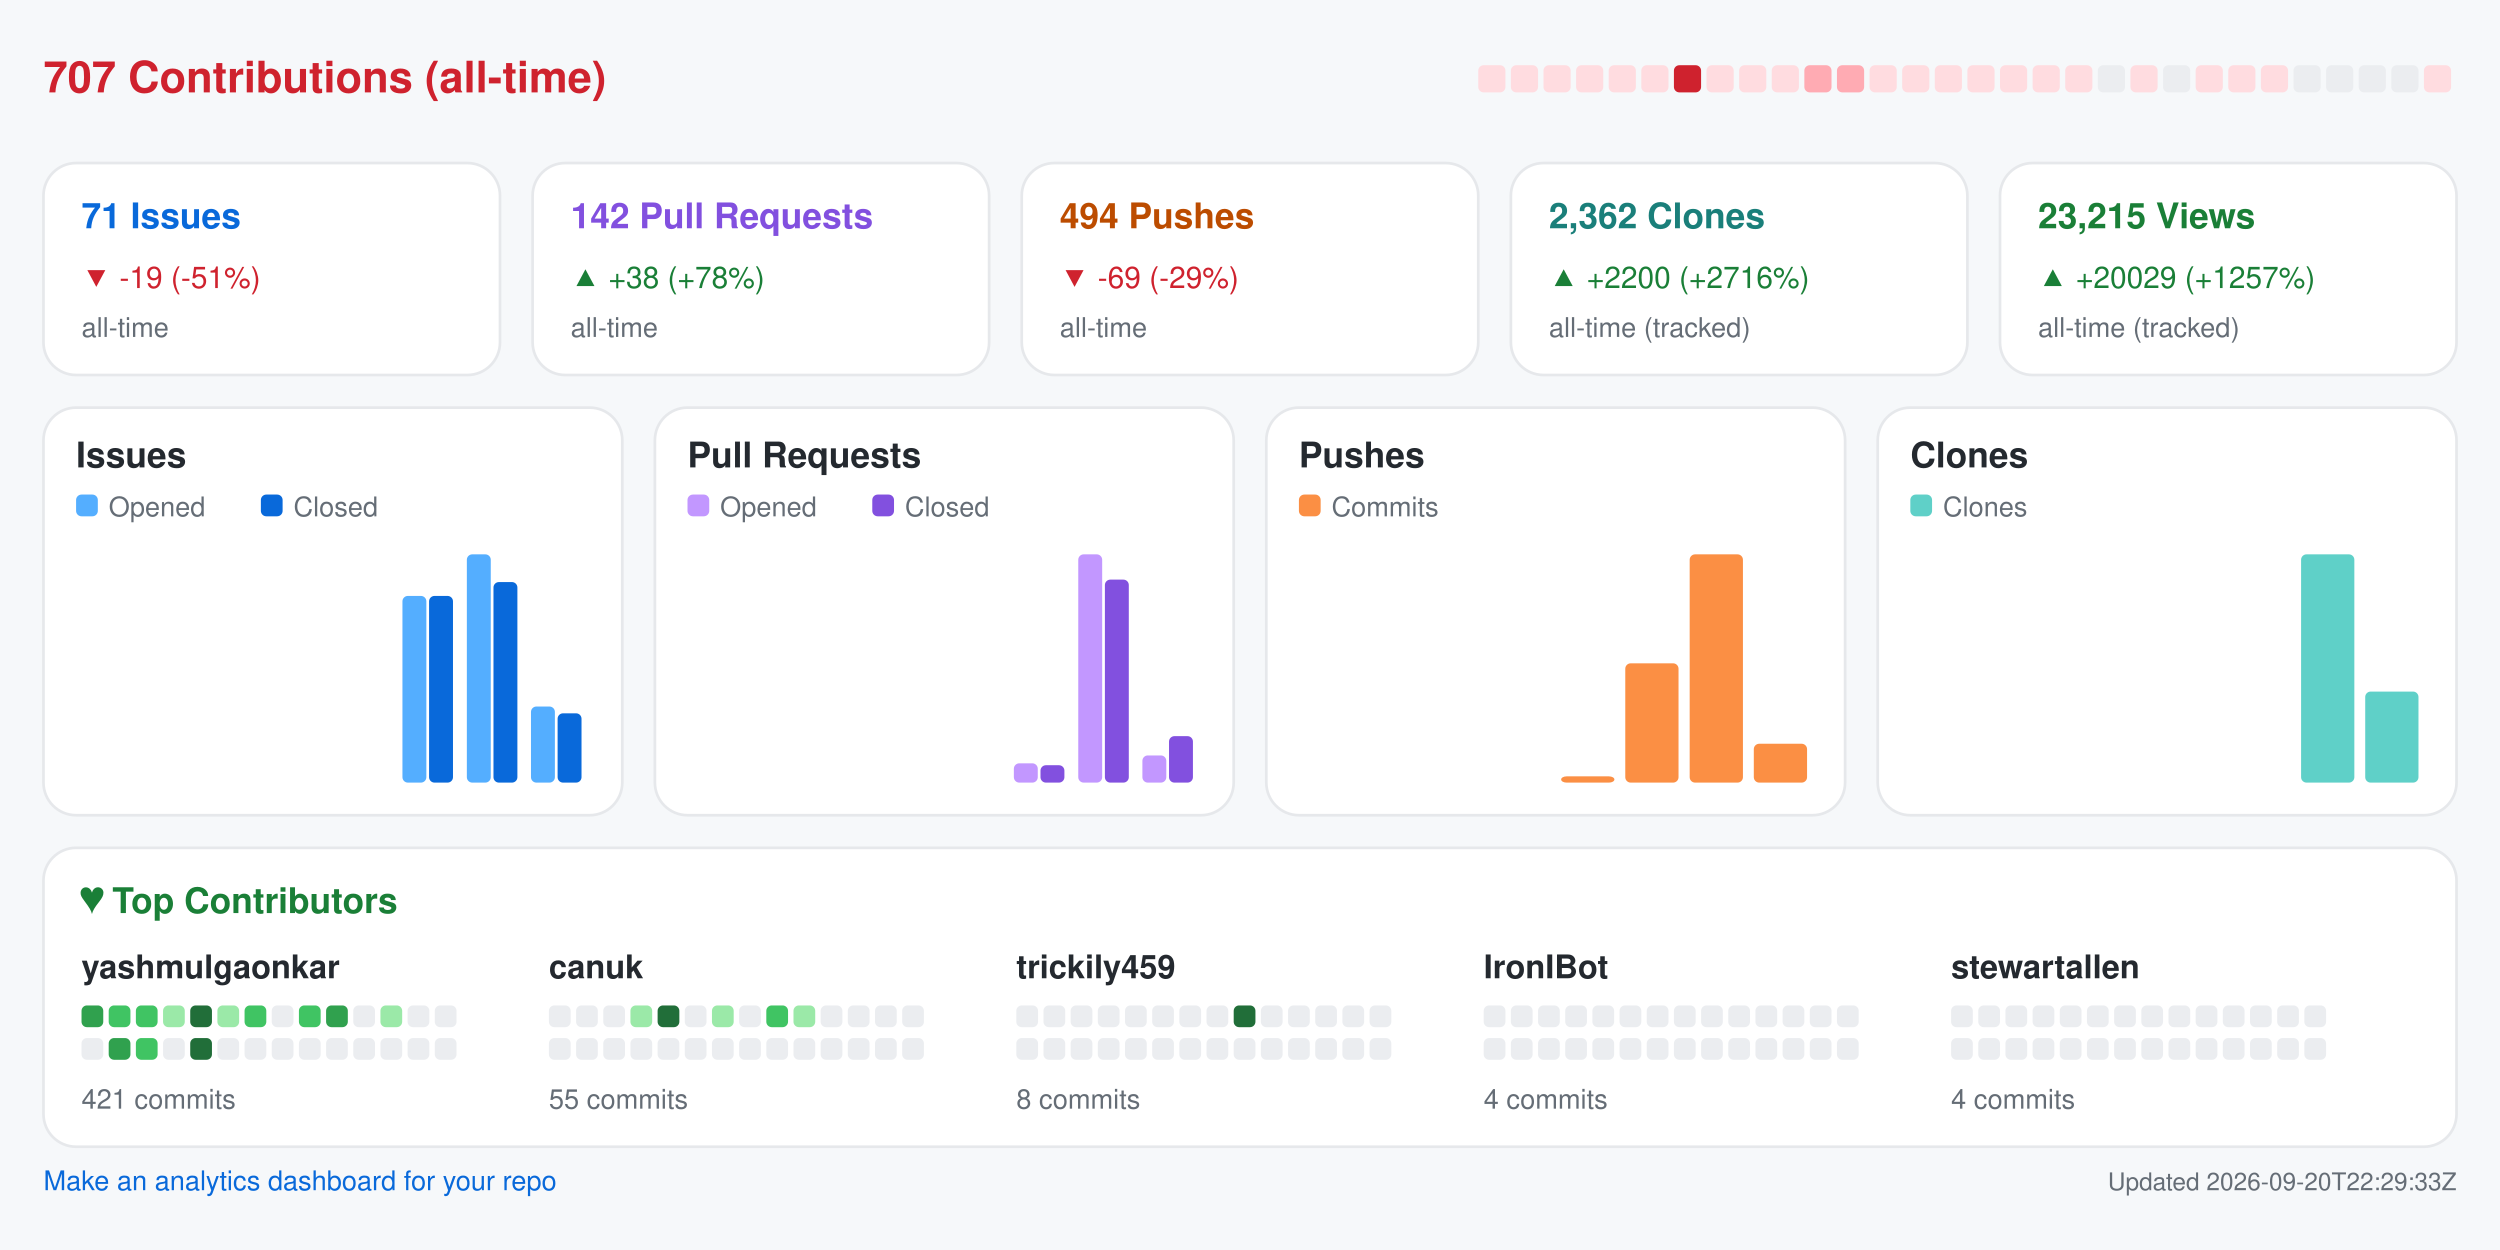
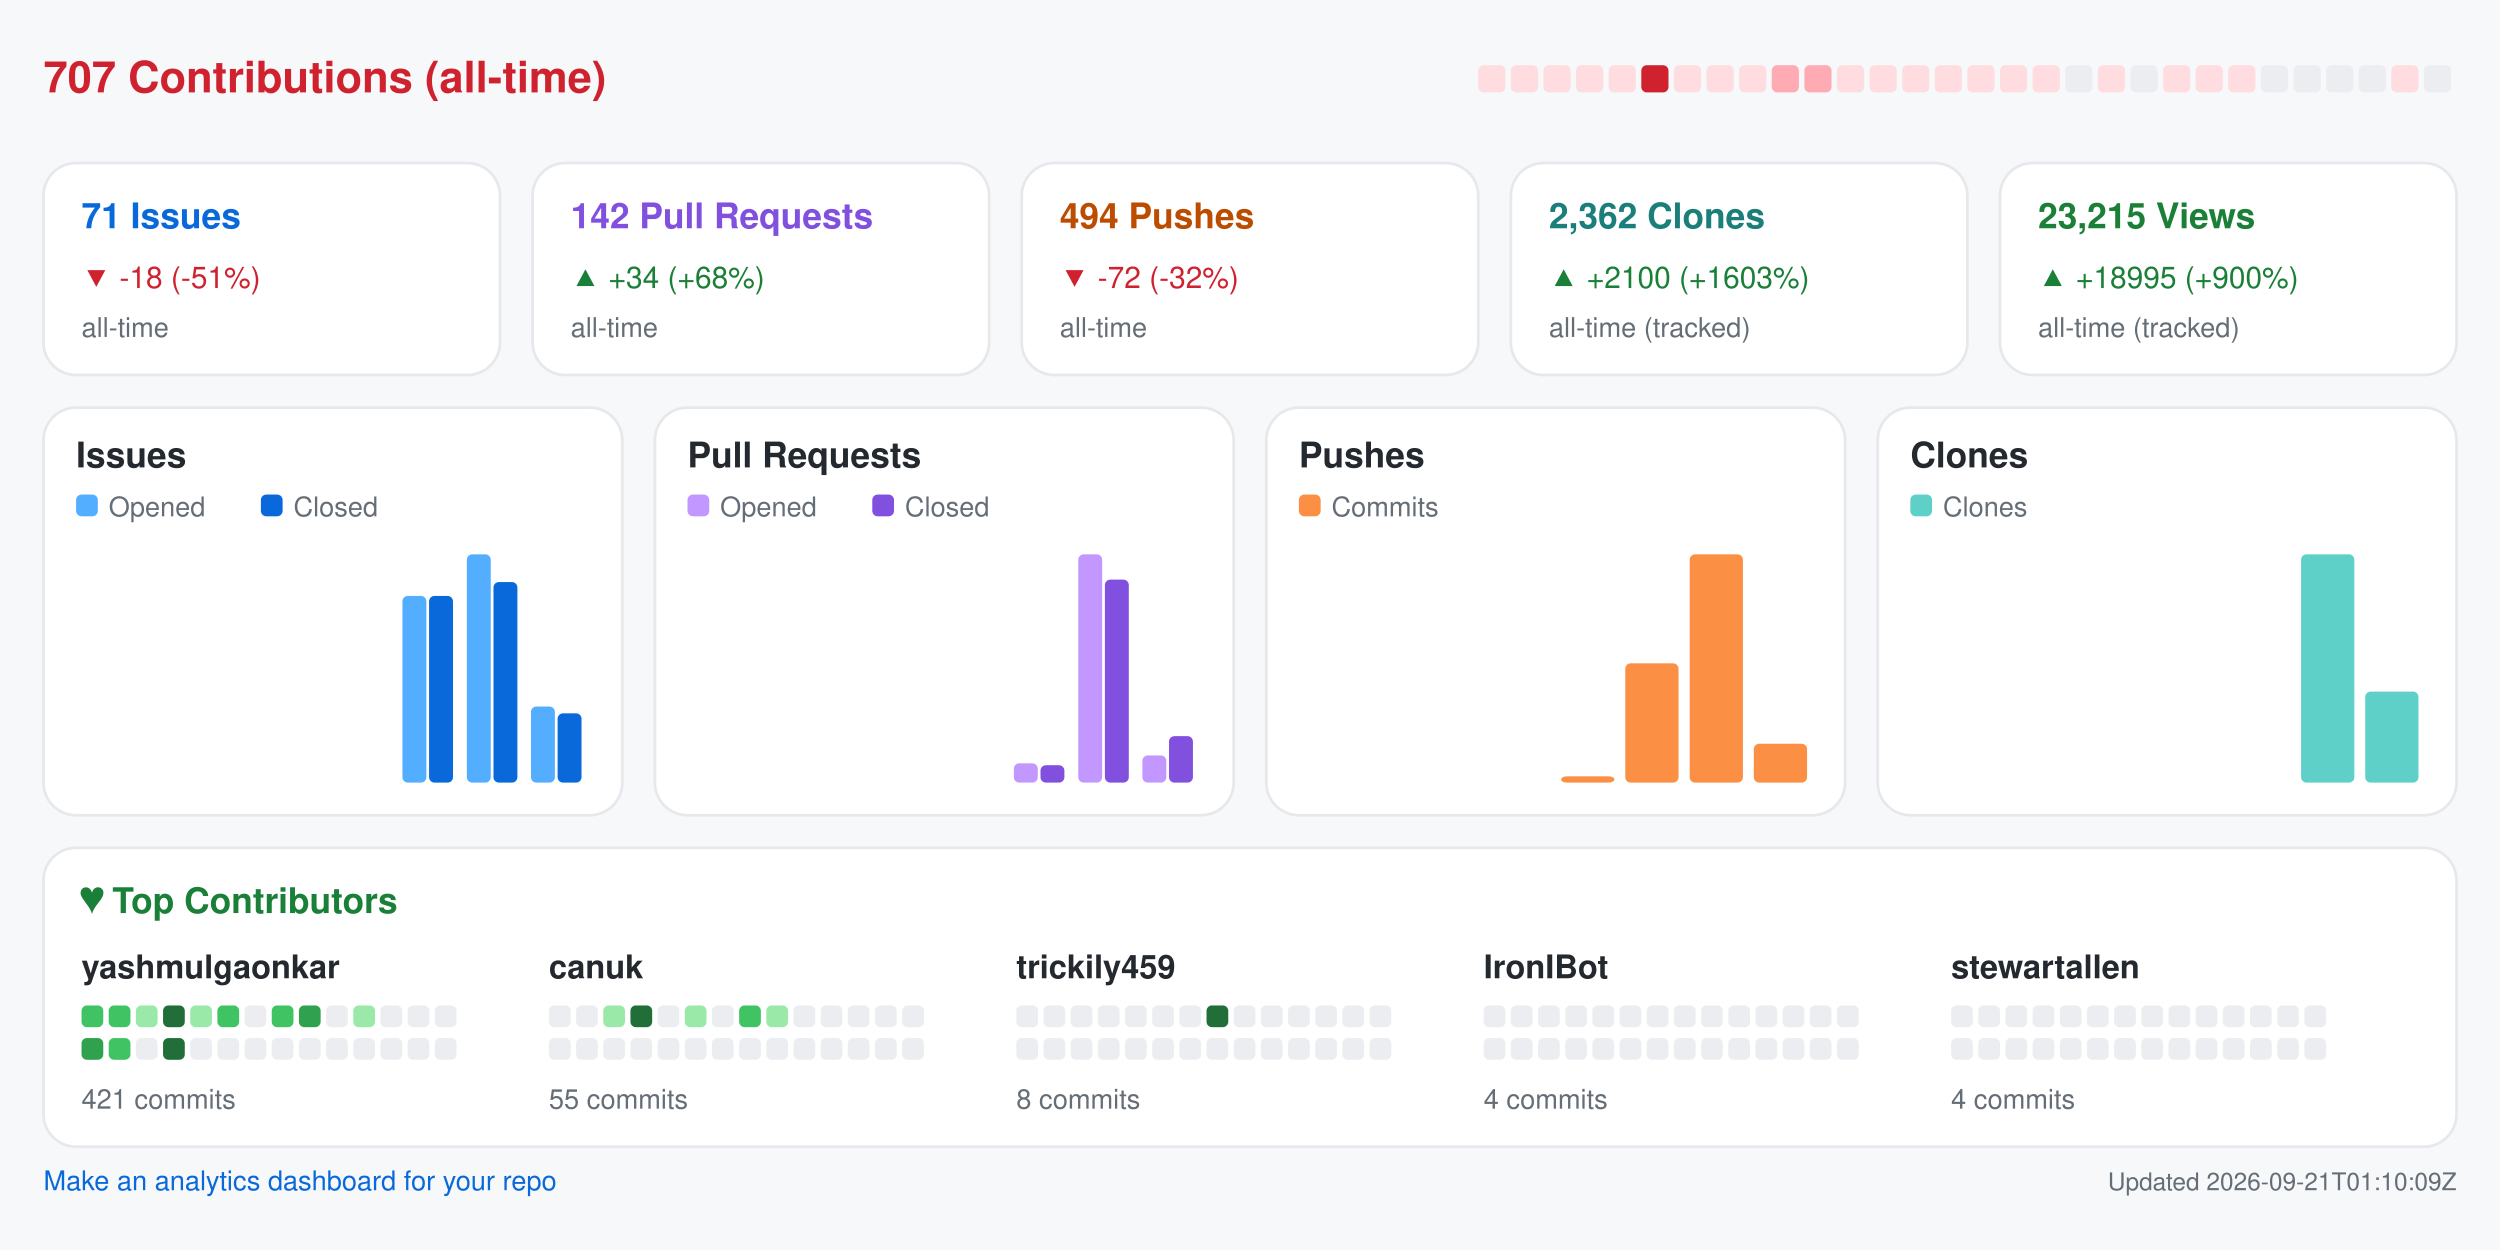
<svg xmlns="http://www.w3.org/2000/svg" width="920" height="460" viewBox="0 0 920 460" role="img" aria-label="Repository analytics for yashmulgaonkar/FlightScnr_Pi">
  <rect x="0.0" y="0.0" width="920.0" height="460.0" rx="0" fill="#f6f8fa" />
  <text x="16.0" y="34.0" fill="#cf222e" font-size="16" font-family="-apple-system,BlinkMacSystemFont,Segoe UI,Helvetica,Arial,sans-serif" font-weight="600" text-anchor="start">707 Contributions (all-time)</text>
  <rect x="544.0" y="24.0" width="10.0" height="10.0" rx="2" fill="#ffdce0" />
  <rect x="556.0" y="24.0" width="10.0" height="10.0" rx="2" fill="#ffdce0" />
  <rect x="568.0" y="24.0" width="10.0" height="10.0" rx="2" fill="#ffdce0" />
  <rect x="580.0" y="24.0" width="10.0" height="10.0" rx="2" fill="#ffdce0" />
  <rect x="592.0" y="24.0" width="10.0" height="10.0" rx="2" fill="#ffdce0" />
-   <rect x="604.0" y="24.0" width="10.0" height="10.0" rx="2" fill="#ffdce0" />
-   <rect x="616.0" y="24.0" width="10.0" height="10.0" rx="2" fill="#cf222e" />
+   <rect x="604.0" y="24.0" width="10.0" height="10.0" rx="2" fill="#cf222e" />
+   <rect x="616.0" y="24.0" width="10.0" height="10.0" rx="2" fill="#ffdce0" />
  <rect x="628.0" y="24.0" width="10.0" height="10.0" rx="2" fill="#ffdce0" />
  <rect x="640.0" y="24.0" width="10.0" height="10.0" rx="2" fill="#ffdce0" />
-   <rect x="652.0" y="24.0" width="10.0" height="10.0" rx="2" fill="#ffdce0" />
+   <rect x="652.0" y="24.0" width="10.0" height="10.0" rx="2" fill="#ffabb3" />
  <rect x="664.0" y="24.0" width="10.0" height="10.0" rx="2" fill="#ffabb3" />
-   <rect x="676.0" y="24.0" width="10.0" height="10.0" rx="2" fill="#ffabb3" />
+   <rect x="676.0" y="24.0" width="10.0" height="10.0" rx="2" fill="#ffdce0" />
  <rect x="688.0" y="24.0" width="10.0" height="10.0" rx="2" fill="#ffdce0" />
  <rect x="700.0" y="24.0" width="10.0" height="10.0" rx="2" fill="#ffdce0" />
  <rect x="712.0" y="24.0" width="10.0" height="10.0" rx="2" fill="#ffdce0" />
  <rect x="724.0" y="24.0" width="10.0" height="10.0" rx="2" fill="#ffdce0" />
  <rect x="736.0" y="24.0" width="10.0" height="10.0" rx="2" fill="#ffdce0" />
  <rect x="748.0" y="24.0" width="10.0" height="10.0" rx="2" fill="#ffdce0" />
-   <rect x="760.0" y="24.0" width="10.0" height="10.0" rx="2" fill="#ffdce0" />
-   <rect x="772.0" y="24.0" width="10.0" height="10.0" rx="2" fill="#ebedf0" />
-   <rect x="784.0" y="24.0" width="10.0" height="10.0" rx="2" fill="#ffdce0" />
-   <rect x="796.0" y="24.0" width="10.0" height="10.0" rx="2" fill="#ebedf0" />
+   <rect x="760.0" y="24.0" width="10.0" height="10.0" rx="2" fill="#ebedf0" />
+   <rect x="772.0" y="24.0" width="10.0" height="10.0" rx="2" fill="#ffdce0" />
+   <rect x="784.0" y="24.0" width="10.0" height="10.0" rx="2" fill="#ebedf0" />
+   <rect x="796.0" y="24.0" width="10.0" height="10.0" rx="2" fill="#ffdce0" />
  <rect x="808.0" y="24.0" width="10.0" height="10.0" rx="2" fill="#ffdce0" />
  <rect x="820.0" y="24.0" width="10.0" height="10.0" rx="2" fill="#ffdce0" />
-   <rect x="832.0" y="24.0" width="10.0" height="10.0" rx="2" fill="#ffdce0" />
+   <rect x="832.0" y="24.0" width="10.0" height="10.0" rx="2" fill="#ebedf0" />
  <rect x="844.0" y="24.0" width="10.0" height="10.0" rx="2" fill="#ebedf0" />
  <rect x="856.0" y="24.0" width="10.0" height="10.0" rx="2" fill="#ebedf0" />
  <rect x="868.0" y="24.0" width="10.0" height="10.0" rx="2" fill="#ebedf0" />
-   <rect x="880.0" y="24.0" width="10.0" height="10.0" rx="2" fill="#ebedf0" />
-   <rect x="892.0" y="24.0" width="10.0" height="10.0" rx="2" fill="#ffdce0" />
+   <rect x="880.0" y="24.0" width="10.0" height="10.0" rx="2" fill="#ffdce0" />
+   <rect x="892.0" y="24.0" width="10.0" height="10.0" rx="2" fill="#ebedf0" />
  <rect x="16.0" y="60.0" width="168.0" height="78.0" rx="12" fill="#ffffff" stroke="#e6e8eb" />
  <text x="30.0" y="84.0" fill="#0969da" font-size="13" font-family="-apple-system,BlinkMacSystemFont,Segoe UI,Helvetica,Arial,sans-serif" font-weight="600" text-anchor="start">71 Issues</text>
-   <text x="30.0" y="106.0" fill="#cf222e" font-size="11" font-family="-apple-system,BlinkMacSystemFont,Segoe UI,Helvetica,Arial,sans-serif" font-weight="400" text-anchor="start">▼ -19 (-51%)</text>
+   <text x="30.0" y="106.0" fill="#cf222e" font-size="11" font-family="-apple-system,BlinkMacSystemFont,Segoe UI,Helvetica,Arial,sans-serif" font-weight="400" text-anchor="start">▼ -18 (-51%)</text>
  <text x="30.0" y="124.0" fill="#656d76" font-size="10" font-family="-apple-system,BlinkMacSystemFont,Segoe UI,Helvetica,Arial,sans-serif" font-weight="400" text-anchor="start">all-time</text>
  <rect x="196.0" y="60.0" width="168.0" height="78.0" rx="12" fill="#ffffff" stroke="#e6e8eb" />
  <text x="210.0" y="84.0" fill="#8250df" font-size="13" font-family="-apple-system,BlinkMacSystemFont,Segoe UI,Helvetica,Arial,sans-serif" font-weight="600" text-anchor="start">142 Pull Requests</text>
-   <text x="210.0" y="106.0" fill="#1a7f37" font-size="11" font-family="-apple-system,BlinkMacSystemFont,Segoe UI,Helvetica,Arial,sans-serif" font-weight="400" text-anchor="start">▲ +38 (+78%)</text>
+   <text x="210.0" y="106.0" fill="#1a7f37" font-size="11" font-family="-apple-system,BlinkMacSystemFont,Segoe UI,Helvetica,Arial,sans-serif" font-weight="400" text-anchor="start">▲ +34 (+68%)</text>
  <text x="210.0" y="124.0" fill="#656d76" font-size="10" font-family="-apple-system,BlinkMacSystemFont,Segoe UI,Helvetica,Arial,sans-serif" font-weight="400" text-anchor="start">all-time</text>
  <rect x="376.0" y="60.0" width="168.0" height="78.0" rx="12" fill="#ffffff" stroke="#e6e8eb" />
  <text x="390.0" y="84.0" fill="#bc4c00" font-size="13" font-family="-apple-system,BlinkMacSystemFont,Segoe UI,Helvetica,Arial,sans-serif" font-weight="600" text-anchor="start">494 Pushes</text>
-   <text x="390.0" y="106.0" fill="#cf222e" font-size="11" font-family="-apple-system,BlinkMacSystemFont,Segoe UI,Helvetica,Arial,sans-serif" font-weight="400" text-anchor="start">▼ -69 (-29%)</text>
+   <text x="390.0" y="106.0" fill="#cf222e" font-size="11" font-family="-apple-system,BlinkMacSystemFont,Segoe UI,Helvetica,Arial,sans-serif" font-weight="400" text-anchor="start">▼ -72 (-32%)</text>
  <text x="390.0" y="124.0" fill="#656d76" font-size="10" font-family="-apple-system,BlinkMacSystemFont,Segoe UI,Helvetica,Arial,sans-serif" font-weight="400" text-anchor="start">all-time</text>
  <rect x="556.0" y="60.0" width="168.0" height="78.0" rx="12" fill="#ffffff" stroke="#e6e8eb" />
  <text x="570.0" y="84.0" fill="#1a7f7a" font-size="13" font-family="-apple-system,BlinkMacSystemFont,Segoe UI,Helvetica,Arial,sans-serif" font-weight="600" text-anchor="start">2,362 Clones</text>
-   <text x="570.0" y="106.0" fill="#1a7f37" font-size="11" font-family="-apple-system,BlinkMacSystemFont,Segoe UI,Helvetica,Arial,sans-serif" font-weight="400" text-anchor="start">▲ +2200 (+2716%)</text>
+   <text x="570.0" y="106.0" fill="#1a7f37" font-size="11" font-family="-apple-system,BlinkMacSystemFont,Segoe UI,Helvetica,Arial,sans-serif" font-weight="400" text-anchor="start">▲ +2100 (+1603%)</text>
  <text x="570.0" y="124.0" fill="#656d76" font-size="10" font-family="-apple-system,BlinkMacSystemFont,Segoe UI,Helvetica,Arial,sans-serif" font-weight="400" text-anchor="start">all-time (tracked)</text>
  <rect x="736.0" y="60.0" width="168.0" height="78.0" rx="12" fill="#ffffff" stroke="#e6e8eb" />
  <text x="750.0" y="84.0" fill="#1a7f37" font-size="13" font-family="-apple-system,BlinkMacSystemFont,Segoe UI,Helvetica,Arial,sans-serif" font-weight="600" text-anchor="start">23,215 Views</text>
-   <text x="750.0" y="106.0" fill="#1a7f37" font-size="11" font-family="-apple-system,BlinkMacSystemFont,Segoe UI,Helvetica,Arial,sans-serif" font-weight="400" text-anchor="start">▲ +20029 (+1257%)</text>
+   <text x="750.0" y="106.0" fill="#1a7f37" font-size="11" font-family="-apple-system,BlinkMacSystemFont,Segoe UI,Helvetica,Arial,sans-serif" font-weight="400" text-anchor="start">▲ +18995 (+900%)</text>
  <text x="750.0" y="124.0" fill="#656d76" font-size="10" font-family="-apple-system,BlinkMacSystemFont,Segoe UI,Helvetica,Arial,sans-serif" font-weight="400" text-anchor="start">all-time (tracked)</text>
  <rect x="16.0" y="150.0" width="213.0" height="150.0" rx="12" fill="#ffffff" stroke="#e6e8eb" />
  <text x="28.0" y="172.0" fill="#24292f" font-size="13" font-family="-apple-system,BlinkMacSystemFont,Segoe UI,Helvetica,Arial,sans-serif" font-weight="600" text-anchor="start">Issues</text>
  <rect x="28.0" y="182.0" width="8.0" height="8.0" rx="2" fill="#54aeff" />
  <text x="40.0" y="190.0" fill="#656d76" font-size="10" font-family="-apple-system,BlinkMacSystemFont,Segoe UI,Helvetica,Arial,sans-serif" font-weight="400" text-anchor="start">Opened</text>
  <rect x="96.0" y="182.0" width="8.0" height="8.0" rx="2" fill="#0969da" />
  <text x="108.0" y="190.0" fill="#656d76" font-size="10" font-family="-apple-system,BlinkMacSystemFont,Segoe UI,Helvetica,Arial,sans-serif" font-weight="400" text-anchor="start">Closed</text>
  <rect x="30.0" y="288.0" width="8.8" height="0.0" rx="2" fill="#54aeff" />
  <rect x="39.8" y="288.0" width="8.8" height="0.0" rx="2" fill="#0969da" />
  <rect x="53.6" y="288.0" width="8.8" height="0.0" rx="2" fill="#54aeff" />
  <rect x="63.4" y="288.0" width="8.8" height="0.0" rx="2" fill="#0969da" />
  <rect x="77.2" y="288.0" width="8.8" height="0.0" rx="2" fill="#54aeff" />
  <rect x="87.1" y="288.0" width="8.8" height="0.0" rx="2" fill="#0969da" />
  <rect x="100.9" y="288.0" width="8.8" height="0.0" rx="2" fill="#54aeff" />
  <rect x="110.7" y="288.0" width="8.8" height="0.0" rx="2" fill="#0969da" />
  <rect x="124.5" y="288.0" width="8.8" height="0.0" rx="2" fill="#54aeff" />
  <rect x="134.3" y="288.0" width="8.8" height="0.0" rx="2" fill="#0969da" />
  <rect x="148.1" y="219.3" width="8.8" height="68.7" rx="2" fill="#54aeff" />
  <rect x="157.9" y="219.3" width="8.8" height="68.7" rx="2" fill="#0969da" />
  <rect x="171.8" y="204.0" width="8.8" height="84.0" rx="2" fill="#54aeff" />
  <rect x="181.6" y="214.2" width="8.8" height="73.8" rx="2" fill="#0969da" />
  <rect x="195.4" y="260.0" width="8.8" height="28.0" rx="2" fill="#54aeff" />
  <rect x="205.2" y="262.5" width="8.8" height="25.5" rx="2" fill="#0969da" />
  <rect x="241.0" y="150.0" width="213.0" height="150.0" rx="12" fill="#ffffff" stroke="#e6e8eb" />
  <text x="253.0" y="172.0" fill="#24292f" font-size="13" font-family="-apple-system,BlinkMacSystemFont,Segoe UI,Helvetica,Arial,sans-serif" font-weight="600" text-anchor="start">Pull Requests</text>
  <rect x="253.0" y="182.0" width="8.0" height="8.0" rx="2" fill="#c297ff" />
  <text x="265.0" y="190.0" fill="#656d76" font-size="10" font-family="-apple-system,BlinkMacSystemFont,Segoe UI,Helvetica,Arial,sans-serif" font-weight="400" text-anchor="start">Opened</text>
  <rect x="321.0" y="182.0" width="8.0" height="8.0" rx="2" fill="#8250df" />
  <text x="333.0" y="190.0" fill="#656d76" font-size="10" font-family="-apple-system,BlinkMacSystemFont,Segoe UI,Helvetica,Arial,sans-serif" font-weight="400" text-anchor="start">Closed</text>
  <rect x="255.0" y="288.0" width="8.8" height="0.0" rx="2" fill="#c297ff" />
  <rect x="264.8" y="288.0" width="8.8" height="0.0" rx="2" fill="#8250df" />
  <rect x="278.6" y="288.0" width="8.8" height="0.0" rx="2" fill="#c297ff" />
  <rect x="288.4" y="288.0" width="8.8" height="0.0" rx="2" fill="#8250df" />
  <rect x="302.2" y="288.0" width="8.8" height="0.0" rx="2" fill="#c297ff" />
  <rect x="312.1" y="288.0" width="8.8" height="0.0" rx="2" fill="#8250df" />
  <rect x="325.9" y="288.0" width="8.8" height="0.0" rx="2" fill="#c297ff" />
  <rect x="335.7" y="288.0" width="8.8" height="0.0" rx="2" fill="#8250df" />
  <rect x="349.5" y="288.0" width="8.8" height="0.0" rx="2" fill="#c297ff" />
  <rect x="359.3" y="288.0" width="8.8" height="0.0" rx="2" fill="#8250df" />
  <rect x="373.1" y="280.9" width="8.8" height="7.1" rx="2" fill="#c297ff" />
  <rect x="382.9" y="281.6" width="8.8" height="6.4" rx="2" fill="#8250df" />
  <rect x="396.8" y="204.0" width="8.8" height="84.0" rx="2" fill="#c297ff" />
  <rect x="406.6" y="213.3" width="8.8" height="74.7" rx="2" fill="#8250df" />
  <rect x="420.4" y="278.0" width="8.8" height="10.0" rx="2" fill="#c297ff" />
  <rect x="430.2" y="270.9" width="8.8" height="17.1" rx="2" fill="#8250df" />
  <rect x="466.0" y="150.0" width="213.0" height="150.0" rx="12" fill="#ffffff" stroke="#e6e8eb" />
  <text x="478.0" y="172.0" fill="#24292f" font-size="13" font-family="-apple-system,BlinkMacSystemFont,Segoe UI,Helvetica,Arial,sans-serif" font-weight="600" text-anchor="start">Pushes</text>
  <rect x="478.0" y="182.0" width="8.0" height="8.0" rx="2" fill="#fb8f44" />
  <text x="490.0" y="190.0" fill="#656d76" font-size="10" font-family="-apple-system,BlinkMacSystemFont,Segoe UI,Helvetica,Arial,sans-serif" font-weight="400" text-anchor="start">Commits</text>
  <rect x="480.0" y="288.0" width="19.6" height="0.0" rx="2" fill="#fb8f44" />
  <rect x="503.6" y="288.0" width="19.6" height="0.0" rx="2" fill="#fb8f44" />
  <rect x="527.2" y="288.0" width="19.6" height="0.0" rx="2" fill="#fb8f44" />
  <rect x="550.9" y="288.0" width="19.6" height="0.0" rx="2" fill="#fb8f44" />
  <rect x="574.5" y="285.7" width="19.6" height="2.3" rx="2" fill="#fb8f44" />
  <rect x="598.1" y="244.1" width="19.6" height="43.9" rx="2" fill="#fb8f44" />
  <rect x="621.8" y="204.0" width="19.6" height="84.0" rx="2" fill="#fb8f44" />
  <rect x="645.4" y="273.7" width="19.6" height="14.3" rx="2" fill="#fb8f44" />
  <rect x="691.0" y="150.0" width="213.0" height="150.0" rx="12" fill="#ffffff" stroke="#e6e8eb" />
  <text x="703.0" y="172.0" fill="#24292f" font-size="13" font-family="-apple-system,BlinkMacSystemFont,Segoe UI,Helvetica,Arial,sans-serif" font-weight="600" text-anchor="start">Clones</text>
  <rect x="703.0" y="182.0" width="8.0" height="8.0" rx="2" fill="#5fd0c8" />
  <text x="715.0" y="190.0" fill="#656d76" font-size="10" font-family="-apple-system,BlinkMacSystemFont,Segoe UI,Helvetica,Arial,sans-serif" font-weight="400" text-anchor="start">Clones</text>
  <rect x="705.0" y="288.0" width="19.6" height="0.0" rx="2" fill="#5fd0c8" />
  <rect x="728.6" y="288.0" width="19.6" height="0.0" rx="2" fill="#5fd0c8" />
  <rect x="752.2" y="288.0" width="19.6" height="0.0" rx="2" fill="#5fd0c8" />
  <rect x="775.9" y="288.0" width="19.6" height="0.0" rx="2" fill="#5fd0c8" />
  <rect x="799.5" y="288.0" width="19.6" height="0.0" rx="2" fill="#5fd0c8" />
  <rect x="823.1" y="288.0" width="19.6" height="0.0" rx="2" fill="#5fd0c8" />
  <rect x="846.8" y="204.0" width="19.6" height="84.0" rx="2" fill="#5fd0c8" />
  <rect x="870.4" y="254.5" width="19.6" height="33.5" rx="2" fill="#5fd0c8" />
  <rect x="16.0" y="312.0" width="888.0" height="110.0" rx="12" fill="#ffffff" stroke="#e6e8eb" />
  <text x="30.0" y="336.0" fill="#1a7f37" font-size="13" font-family="-apple-system,BlinkMacSystemFont,Segoe UI,Helvetica,Arial,sans-serif" font-weight="600" text-anchor="start">♥  Top Contributors</text>
  <text x="30.0" y="360.0" fill="#24292f" font-size="12" font-family="-apple-system,BlinkMacSystemFont,Segoe UI,Helvetica,Arial,sans-serif" font-weight="600" text-anchor="start">yashmulgaonkar</text>
-   <rect x="30.0" y="370.0" width="8.0" height="8.0" rx="2" fill="#30a14e" />
+   <rect x="30.0" y="370.0" width="8.0" height="8.0" rx="2" fill="#40c463" />
  <rect x="40.0" y="370.0" width="8.0" height="8.0" rx="2" fill="#40c463" />
-   <rect x="50.0" y="370.0" width="8.0" height="8.0" rx="2" fill="#40c463" />
-   <rect x="60.0" y="370.0" width="8.0" height="8.0" rx="2" fill="#9be9a8" />
-   <rect x="70.0" y="370.0" width="8.0" height="8.0" rx="2" fill="#216e39" />
-   <rect x="80.0" y="370.0" width="8.0" height="8.0" rx="2" fill="#9be9a8" />
-   <rect x="90.0" y="370.0" width="8.0" height="8.0" rx="2" fill="#40c463" />
-   <rect x="100.0" y="370.0" width="8.0" height="8.0" rx="2" fill="#ebedf0" />
-   <rect x="110.0" y="370.0" width="8.0" height="8.0" rx="2" fill="#40c463" />
-   <rect x="120.0" y="370.0" width="8.0" height="8.0" rx="2" fill="#30a14e" />
-   <rect x="130.0" y="370.0" width="8.0" height="8.0" rx="2" fill="#ebedf0" />
-   <rect x="140.0" y="370.0" width="8.0" height="8.0" rx="2" fill="#9be9a8" />
+   <rect x="50.0" y="370.0" width="8.0" height="8.0" rx="2" fill="#9be9a8" />
+   <rect x="60.0" y="370.0" width="8.0" height="8.0" rx="2" fill="#216e39" />
+   <rect x="70.0" y="370.0" width="8.0" height="8.0" rx="2" fill="#9be9a8" />
+   <rect x="80.0" y="370.0" width="8.0" height="8.0" rx="2" fill="#40c463" />
+   <rect x="90.0" y="370.0" width="8.0" height="8.0" rx="2" fill="#ebedf0" />
+   <rect x="100.0" y="370.0" width="8.0" height="8.0" rx="2" fill="#40c463" />
+   <rect x="110.0" y="370.0" width="8.0" height="8.0" rx="2" fill="#30a14e" />
+   <rect x="120.0" y="370.0" width="8.0" height="8.0" rx="2" fill="#ebedf0" />
+   <rect x="130.0" y="370.0" width="8.0" height="8.0" rx="2" fill="#9be9a8" />
+   <rect x="140.0" y="370.0" width="8.0" height="8.0" rx="2" fill="#ebedf0" />
  <rect x="150.0" y="370.0" width="8.0" height="8.0" rx="2" fill="#ebedf0" />
  <rect x="160.0" y="370.0" width="8.0" height="8.0" rx="2" fill="#ebedf0" />
-   <rect x="30.0" y="382.0" width="8.0" height="8.0" rx="2" fill="#ebedf0" />
-   <rect x="40.0" y="382.0" width="8.0" height="8.0" rx="2" fill="#30a14e" />
-   <rect x="50.0" y="382.0" width="8.0" height="8.0" rx="2" fill="#40c463" />
-   <rect x="60.0" y="382.0" width="8.0" height="8.0" rx="2" fill="#ebedf0" />
-   <rect x="70.0" y="382.0" width="8.0" height="8.0" rx="2" fill="#216e39" />
+   <rect x="30.0" y="382.0" width="8.0" height="8.0" rx="2" fill="#30a14e" />
+   <rect x="40.0" y="382.0" width="8.0" height="8.0" rx="2" fill="#40c463" />
+   <rect x="50.0" y="382.0" width="8.0" height="8.0" rx="2" fill="#ebedf0" />
+   <rect x="60.0" y="382.0" width="8.0" height="8.0" rx="2" fill="#216e39" />
+   <rect x="70.0" y="382.0" width="8.0" height="8.0" rx="2" fill="#ebedf0" />
  <rect x="80.0" y="382.0" width="8.0" height="8.0" rx="2" fill="#ebedf0" />
  <rect x="90.0" y="382.0" width="8.0" height="8.0" rx="2" fill="#ebedf0" />
  <rect x="100.0" y="382.0" width="8.0" height="8.0" rx="2" fill="#ebedf0" />
  <rect x="110.0" y="382.0" width="8.0" height="8.0" rx="2" fill="#ebedf0" />
  <rect x="120.0" y="382.0" width="8.0" height="8.0" rx="2" fill="#ebedf0" />
  <rect x="130.0" y="382.0" width="8.0" height="8.0" rx="2" fill="#ebedf0" />
  <rect x="140.0" y="382.0" width="8.0" height="8.0" rx="2" fill="#ebedf0" />
  <rect x="150.0" y="382.0" width="8.0" height="8.0" rx="2" fill="#ebedf0" />
  <rect x="160.0" y="382.0" width="8.0" height="8.0" rx="2" fill="#ebedf0" />
  <text x="30.0" y="408.0" fill="#656d76" font-size="10" font-family="-apple-system,BlinkMacSystemFont,Segoe UI,Helvetica,Arial,sans-serif" font-weight="400" text-anchor="start">421 commits</text>
  <text x="202.0" y="360.0" fill="#24292f" font-size="12" font-family="-apple-system,BlinkMacSystemFont,Segoe UI,Helvetica,Arial,sans-serif" font-weight="600" text-anchor="start">canuk</text>
  <rect x="202.0" y="370.0" width="8.0" height="8.0" rx="2" fill="#ebedf0" />
  <rect x="212.0" y="370.0" width="8.0" height="8.0" rx="2" fill="#ebedf0" />
-   <rect x="222.0" y="370.0" width="8.0" height="8.0" rx="2" fill="#ebedf0" />
-   <rect x="232.0" y="370.0" width="8.0" height="8.0" rx="2" fill="#9be9a8" />
-   <rect x="242.0" y="370.0" width="8.0" height="8.0" rx="2" fill="#216e39" />
-   <rect x="252.0" y="370.0" width="8.0" height="8.0" rx="2" fill="#ebedf0" />
-   <rect x="262.0" y="370.0" width="8.0" height="8.0" rx="2" fill="#9be9a8" />
-   <rect x="272.0" y="370.0" width="8.0" height="8.0" rx="2" fill="#ebedf0" />
-   <rect x="282.0" y="370.0" width="8.0" height="8.0" rx="2" fill="#40c463" />
-   <rect x="292.0" y="370.0" width="8.0" height="8.0" rx="2" fill="#9be9a8" />
+   <rect x="222.0" y="370.0" width="8.0" height="8.0" rx="2" fill="#9be9a8" />
+   <rect x="232.0" y="370.0" width="8.0" height="8.0" rx="2" fill="#216e39" />
+   <rect x="242.0" y="370.0" width="8.0" height="8.0" rx="2" fill="#ebedf0" />
+   <rect x="252.0" y="370.0" width="8.0" height="8.0" rx="2" fill="#9be9a8" />
+   <rect x="262.0" y="370.0" width="8.0" height="8.0" rx="2" fill="#ebedf0" />
+   <rect x="272.0" y="370.0" width="8.0" height="8.0" rx="2" fill="#40c463" />
+   <rect x="282.0" y="370.0" width="8.0" height="8.0" rx="2" fill="#9be9a8" />
+   <rect x="292.0" y="370.0" width="8.0" height="8.0" rx="2" fill="#ebedf0" />
  <rect x="302.0" y="370.0" width="8.0" height="8.0" rx="2" fill="#ebedf0" />
  <rect x="312.0" y="370.0" width="8.0" height="8.0" rx="2" fill="#ebedf0" />
  <rect x="322.0" y="370.0" width="8.0" height="8.0" rx="2" fill="#ebedf0" />
  <rect x="332.0" y="370.0" width="8.0" height="8.0" rx="2" fill="#ebedf0" />
  <rect x="202.0" y="382.0" width="8.0" height="8.0" rx="2" fill="#ebedf0" />
  <rect x="212.0" y="382.0" width="8.0" height="8.0" rx="2" fill="#ebedf0" />
  <rect x="222.0" y="382.0" width="8.0" height="8.0" rx="2" fill="#ebedf0" />
  <rect x="232.0" y="382.0" width="8.0" height="8.0" rx="2" fill="#ebedf0" />
  <rect x="242.0" y="382.0" width="8.0" height="8.0" rx="2" fill="#ebedf0" />
  <rect x="252.0" y="382.0" width="8.0" height="8.0" rx="2" fill="#ebedf0" />
  <rect x="262.0" y="382.0" width="8.0" height="8.0" rx="2" fill="#ebedf0" />
  <rect x="272.0" y="382.0" width="8.0" height="8.0" rx="2" fill="#ebedf0" />
  <rect x="282.0" y="382.0" width="8.0" height="8.0" rx="2" fill="#ebedf0" />
  <rect x="292.0" y="382.0" width="8.0" height="8.0" rx="2" fill="#ebedf0" />
  <rect x="302.0" y="382.0" width="8.0" height="8.0" rx="2" fill="#ebedf0" />
  <rect x="312.0" y="382.0" width="8.0" height="8.0" rx="2" fill="#ebedf0" />
  <rect x="322.0" y="382.0" width="8.0" height="8.0" rx="2" fill="#ebedf0" />
  <rect x="332.0" y="382.0" width="8.0" height="8.0" rx="2" fill="#ebedf0" />
  <text x="202.0" y="408.0" fill="#656d76" font-size="10" font-family="-apple-system,BlinkMacSystemFont,Segoe UI,Helvetica,Arial,sans-serif" font-weight="400" text-anchor="start">55 commits</text>
  <text x="374.0" y="360.0" fill="#24292f" font-size="12" font-family="-apple-system,BlinkMacSystemFont,Segoe UI,Helvetica,Arial,sans-serif" font-weight="600" text-anchor="start">trickily459</text>
  <rect x="374.0" y="370.0" width="8.0" height="8.0" rx="2" fill="#ebedf0" />
  <rect x="384.0" y="370.0" width="8.0" height="8.0" rx="2" fill="#ebedf0" />
  <rect x="394.0" y="370.0" width="8.0" height="8.0" rx="2" fill="#ebedf0" />
  <rect x="404.0" y="370.0" width="8.0" height="8.0" rx="2" fill="#ebedf0" />
  <rect x="414.0" y="370.0" width="8.0" height="8.0" rx="2" fill="#ebedf0" />
  <rect x="424.0" y="370.0" width="8.0" height="8.0" rx="2" fill="#ebedf0" />
  <rect x="434.0" y="370.0" width="8.0" height="8.0" rx="2" fill="#ebedf0" />
-   <rect x="444.0" y="370.0" width="8.0" height="8.0" rx="2" fill="#ebedf0" />
-   <rect x="454.0" y="370.0" width="8.0" height="8.0" rx="2" fill="#216e39" />
+   <rect x="444.0" y="370.0" width="8.0" height="8.0" rx="2" fill="#216e39" />
+   <rect x="454.0" y="370.0" width="8.0" height="8.0" rx="2" fill="#ebedf0" />
  <rect x="464.0" y="370.0" width="8.0" height="8.0" rx="2" fill="#ebedf0" />
  <rect x="474.0" y="370.0" width="8.0" height="8.0" rx="2" fill="#ebedf0" />
  <rect x="484.0" y="370.0" width="8.0" height="8.0" rx="2" fill="#ebedf0" />
  <rect x="494.0" y="370.0" width="8.0" height="8.0" rx="2" fill="#ebedf0" />
  <rect x="504.0" y="370.0" width="8.0" height="8.0" rx="2" fill="#ebedf0" />
  <rect x="374.0" y="382.0" width="8.0" height="8.0" rx="2" fill="#ebedf0" />
  <rect x="384.0" y="382.0" width="8.0" height="8.0" rx="2" fill="#ebedf0" />
  <rect x="394.0" y="382.0" width="8.0" height="8.0" rx="2" fill="#ebedf0" />
  <rect x="404.0" y="382.0" width="8.0" height="8.0" rx="2" fill="#ebedf0" />
  <rect x="414.0" y="382.0" width="8.0" height="8.0" rx="2" fill="#ebedf0" />
  <rect x="424.0" y="382.0" width="8.0" height="8.0" rx="2" fill="#ebedf0" />
  <rect x="434.0" y="382.0" width="8.0" height="8.0" rx="2" fill="#ebedf0" />
  <rect x="444.0" y="382.0" width="8.0" height="8.0" rx="2" fill="#ebedf0" />
  <rect x="454.0" y="382.0" width="8.0" height="8.0" rx="2" fill="#ebedf0" />
  <rect x="464.0" y="382.0" width="8.0" height="8.0" rx="2" fill="#ebedf0" />
  <rect x="474.0" y="382.0" width="8.0" height="8.0" rx="2" fill="#ebedf0" />
  <rect x="484.0" y="382.0" width="8.0" height="8.0" rx="2" fill="#ebedf0" />
  <rect x="494.0" y="382.0" width="8.0" height="8.0" rx="2" fill="#ebedf0" />
  <rect x="504.0" y="382.0" width="8.0" height="8.0" rx="2" fill="#ebedf0" />
  <text x="374.0" y="408.0" fill="#656d76" font-size="10" font-family="-apple-system,BlinkMacSystemFont,Segoe UI,Helvetica,Arial,sans-serif" font-weight="400" text-anchor="start">8 commits</text>
  <text x="546.0" y="360.0" fill="#24292f" font-size="12" font-family="-apple-system,BlinkMacSystemFont,Segoe UI,Helvetica,Arial,sans-serif" font-weight="600" text-anchor="start">IronIBot</text>
  <rect x="546.0" y="370.0" width="8.0" height="8.0" rx="2" fill="#ebedf0" />
  <rect x="556.0" y="370.0" width="8.0" height="8.0" rx="2" fill="#ebedf0" />
  <rect x="566.0" y="370.0" width="8.0" height="8.0" rx="2" fill="#ebedf0" />
  <rect x="576.0" y="370.0" width="8.0" height="8.0" rx="2" fill="#ebedf0" />
  <rect x="586.0" y="370.0" width="8.0" height="8.0" rx="2" fill="#ebedf0" />
  <rect x="596.0" y="370.0" width="8.0" height="8.0" rx="2" fill="#ebedf0" />
  <rect x="606.0" y="370.0" width="8.0" height="8.0" rx="2" fill="#ebedf0" />
  <rect x="616.0" y="370.0" width="8.0" height="8.0" rx="2" fill="#ebedf0" />
  <rect x="626.0" y="370.0" width="8.0" height="8.0" rx="2" fill="#ebedf0" />
  <rect x="636.0" y="370.0" width="8.0" height="8.0" rx="2" fill="#ebedf0" />
  <rect x="646.0" y="370.0" width="8.0" height="8.0" rx="2" fill="#ebedf0" />
  <rect x="656.0" y="370.0" width="8.0" height="8.0" rx="2" fill="#ebedf0" />
  <rect x="666.0" y="370.0" width="8.0" height="8.0" rx="2" fill="#ebedf0" />
  <rect x="676.0" y="370.0" width="8.0" height="8.0" rx="2" fill="#ebedf0" />
  <rect x="546.0" y="382.0" width="8.0" height="8.0" rx="2" fill="#ebedf0" />
  <rect x="556.0" y="382.0" width="8.0" height="8.0" rx="2" fill="#ebedf0" />
  <rect x="566.0" y="382.0" width="8.0" height="8.0" rx="2" fill="#ebedf0" />
  <rect x="576.0" y="382.0" width="8.0" height="8.0" rx="2" fill="#ebedf0" />
  <rect x="586.0" y="382.0" width="8.0" height="8.0" rx="2" fill="#ebedf0" />
  <rect x="596.0" y="382.0" width="8.0" height="8.0" rx="2" fill="#ebedf0" />
  <rect x="606.0" y="382.0" width="8.0" height="8.0" rx="2" fill="#ebedf0" />
  <rect x="616.0" y="382.0" width="8.0" height="8.0" rx="2" fill="#ebedf0" />
  <rect x="626.0" y="382.0" width="8.0" height="8.0" rx="2" fill="#ebedf0" />
  <rect x="636.0" y="382.0" width="8.0" height="8.0" rx="2" fill="#ebedf0" />
  <rect x="646.0" y="382.0" width="8.0" height="8.0" rx="2" fill="#ebedf0" />
  <rect x="656.0" y="382.0" width="8.0" height="8.0" rx="2" fill="#ebedf0" />
  <rect x="666.0" y="382.0" width="8.0" height="8.0" rx="2" fill="#ebedf0" />
  <rect x="676.0" y="382.0" width="8.0" height="8.0" rx="2" fill="#ebedf0" />
  <text x="546.0" y="408.0" fill="#656d76" font-size="10" font-family="-apple-system,BlinkMacSystemFont,Segoe UI,Helvetica,Arial,sans-serif" font-weight="400" text-anchor="start">4 commits</text>
  <text x="718.0" y="360.0" fill="#24292f" font-size="12" font-family="-apple-system,BlinkMacSystemFont,Segoe UI,Helvetica,Arial,sans-serif" font-weight="600" text-anchor="start">stewartallen</text>
  <rect x="718.0" y="370.0" width="8.0" height="8.0" rx="2" fill="#ebedf0" />
  <rect x="728.0" y="370.0" width="8.0" height="8.0" rx="2" fill="#ebedf0" />
  <rect x="738.0" y="370.0" width="8.0" height="8.0" rx="2" fill="#ebedf0" />
  <rect x="748.0" y="370.0" width="8.0" height="8.0" rx="2" fill="#ebedf0" />
  <rect x="758.0" y="370.0" width="8.0" height="8.0" rx="2" fill="#ebedf0" />
  <rect x="768.0" y="370.0" width="8.0" height="8.0" rx="2" fill="#ebedf0" />
  <rect x="778.0" y="370.0" width="8.0" height="8.0" rx="2" fill="#ebedf0" />
  <rect x="788.0" y="370.0" width="8.0" height="8.0" rx="2" fill="#ebedf0" />
  <rect x="798.0" y="370.0" width="8.0" height="8.0" rx="2" fill="#ebedf0" />
  <rect x="808.0" y="370.0" width="8.0" height="8.0" rx="2" fill="#ebedf0" />
  <rect x="818.0" y="370.0" width="8.0" height="8.0" rx="2" fill="#ebedf0" />
  <rect x="828.0" y="370.0" width="8.0" height="8.0" rx="2" fill="#ebedf0" />
  <rect x="838.0" y="370.0" width="8.0" height="8.0" rx="2" fill="#ebedf0" />
  <rect x="848.0" y="370.0" width="8.0" height="8.0" rx="2" fill="#ebedf0" />
  <rect x="718.0" y="382.0" width="8.0" height="8.0" rx="2" fill="#ebedf0" />
  <rect x="728.0" y="382.0" width="8.0" height="8.0" rx="2" fill="#ebedf0" />
  <rect x="738.0" y="382.0" width="8.0" height="8.0" rx="2" fill="#ebedf0" />
  <rect x="748.0" y="382.0" width="8.0" height="8.0" rx="2" fill="#ebedf0" />
  <rect x="758.0" y="382.0" width="8.0" height="8.0" rx="2" fill="#ebedf0" />
  <rect x="768.0" y="382.0" width="8.0" height="8.0" rx="2" fill="#ebedf0" />
  <rect x="778.0" y="382.0" width="8.0" height="8.0" rx="2" fill="#ebedf0" />
  <rect x="788.0" y="382.0" width="8.0" height="8.0" rx="2" fill="#ebedf0" />
  <rect x="798.0" y="382.0" width="8.0" height="8.0" rx="2" fill="#ebedf0" />
  <rect x="808.0" y="382.0" width="8.0" height="8.0" rx="2" fill="#ebedf0" />
  <rect x="818.0" y="382.0" width="8.0" height="8.0" rx="2" fill="#ebedf0" />
  <rect x="828.0" y="382.0" width="8.0" height="8.0" rx="2" fill="#ebedf0" />
  <rect x="838.0" y="382.0" width="8.0" height="8.0" rx="2" fill="#ebedf0" />
  <rect x="848.0" y="382.0" width="8.0" height="8.0" rx="2" fill="#ebedf0" />
  <text x="718.0" y="408.0" fill="#656d76" font-size="10" font-family="-apple-system,BlinkMacSystemFont,Segoe UI,Helvetica,Arial,sans-serif" font-weight="400" text-anchor="start">4 commits</text>
  <a href="https://github.com/yashmulgaonkar/repo-analytics" target="_blank" rel="noopener noreferrer">
    <text x="16.0" y="438.0" fill="#0969da" font-size="10" font-family="-apple-system,BlinkMacSystemFont,Segoe UI,Helvetica,Arial,sans-serif" font-weight="400" text-anchor="start">Make an analytics dashboard for your repo</text>
  </a>
-   <text x="904.0" y="438.0" fill="#656d76" font-size="9" font-family="-apple-system,BlinkMacSystemFont,Segoe UI,Helvetica,Arial,sans-serif" font-weight="400" text-anchor="end">Updated 2026-09-20T22:29:33Z</text>
+   <text x="904.0" y="438.0" fill="#656d76" font-size="9" font-family="-apple-system,BlinkMacSystemFont,Segoe UI,Helvetica,Arial,sans-serif" font-weight="400" text-anchor="end">Updated 2026-09-21T01:10:09Z</text>
</svg>
